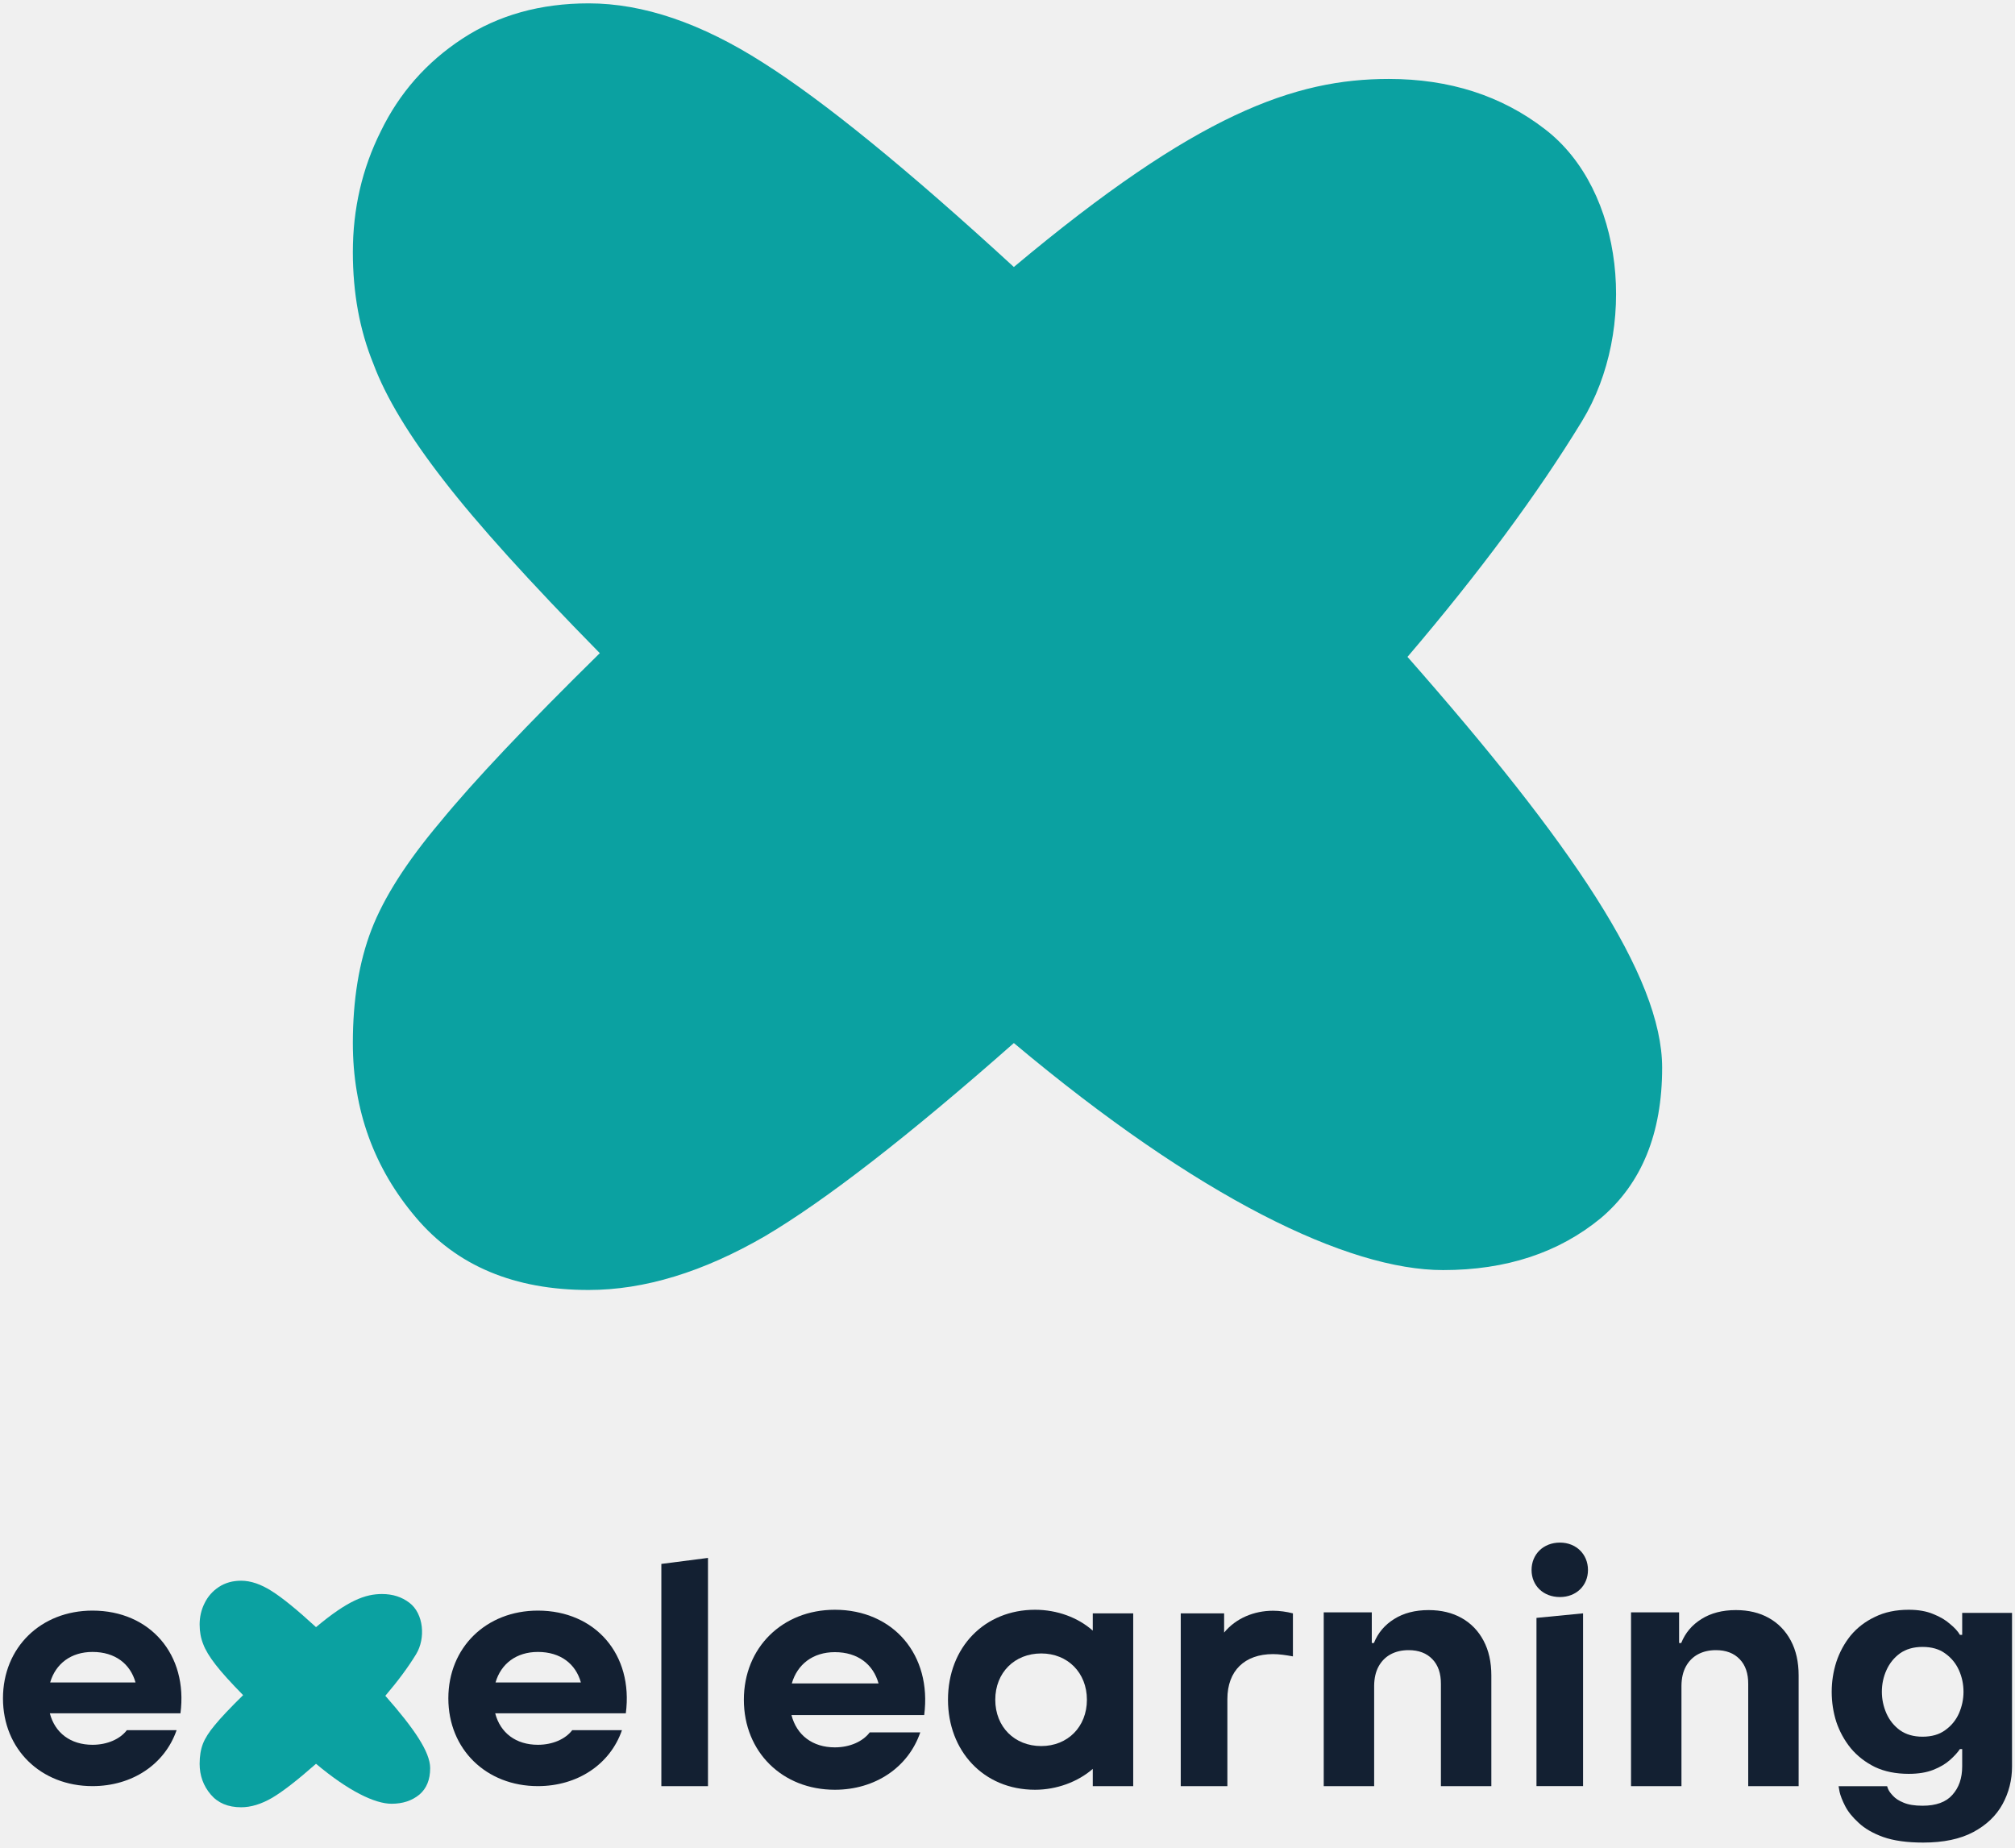
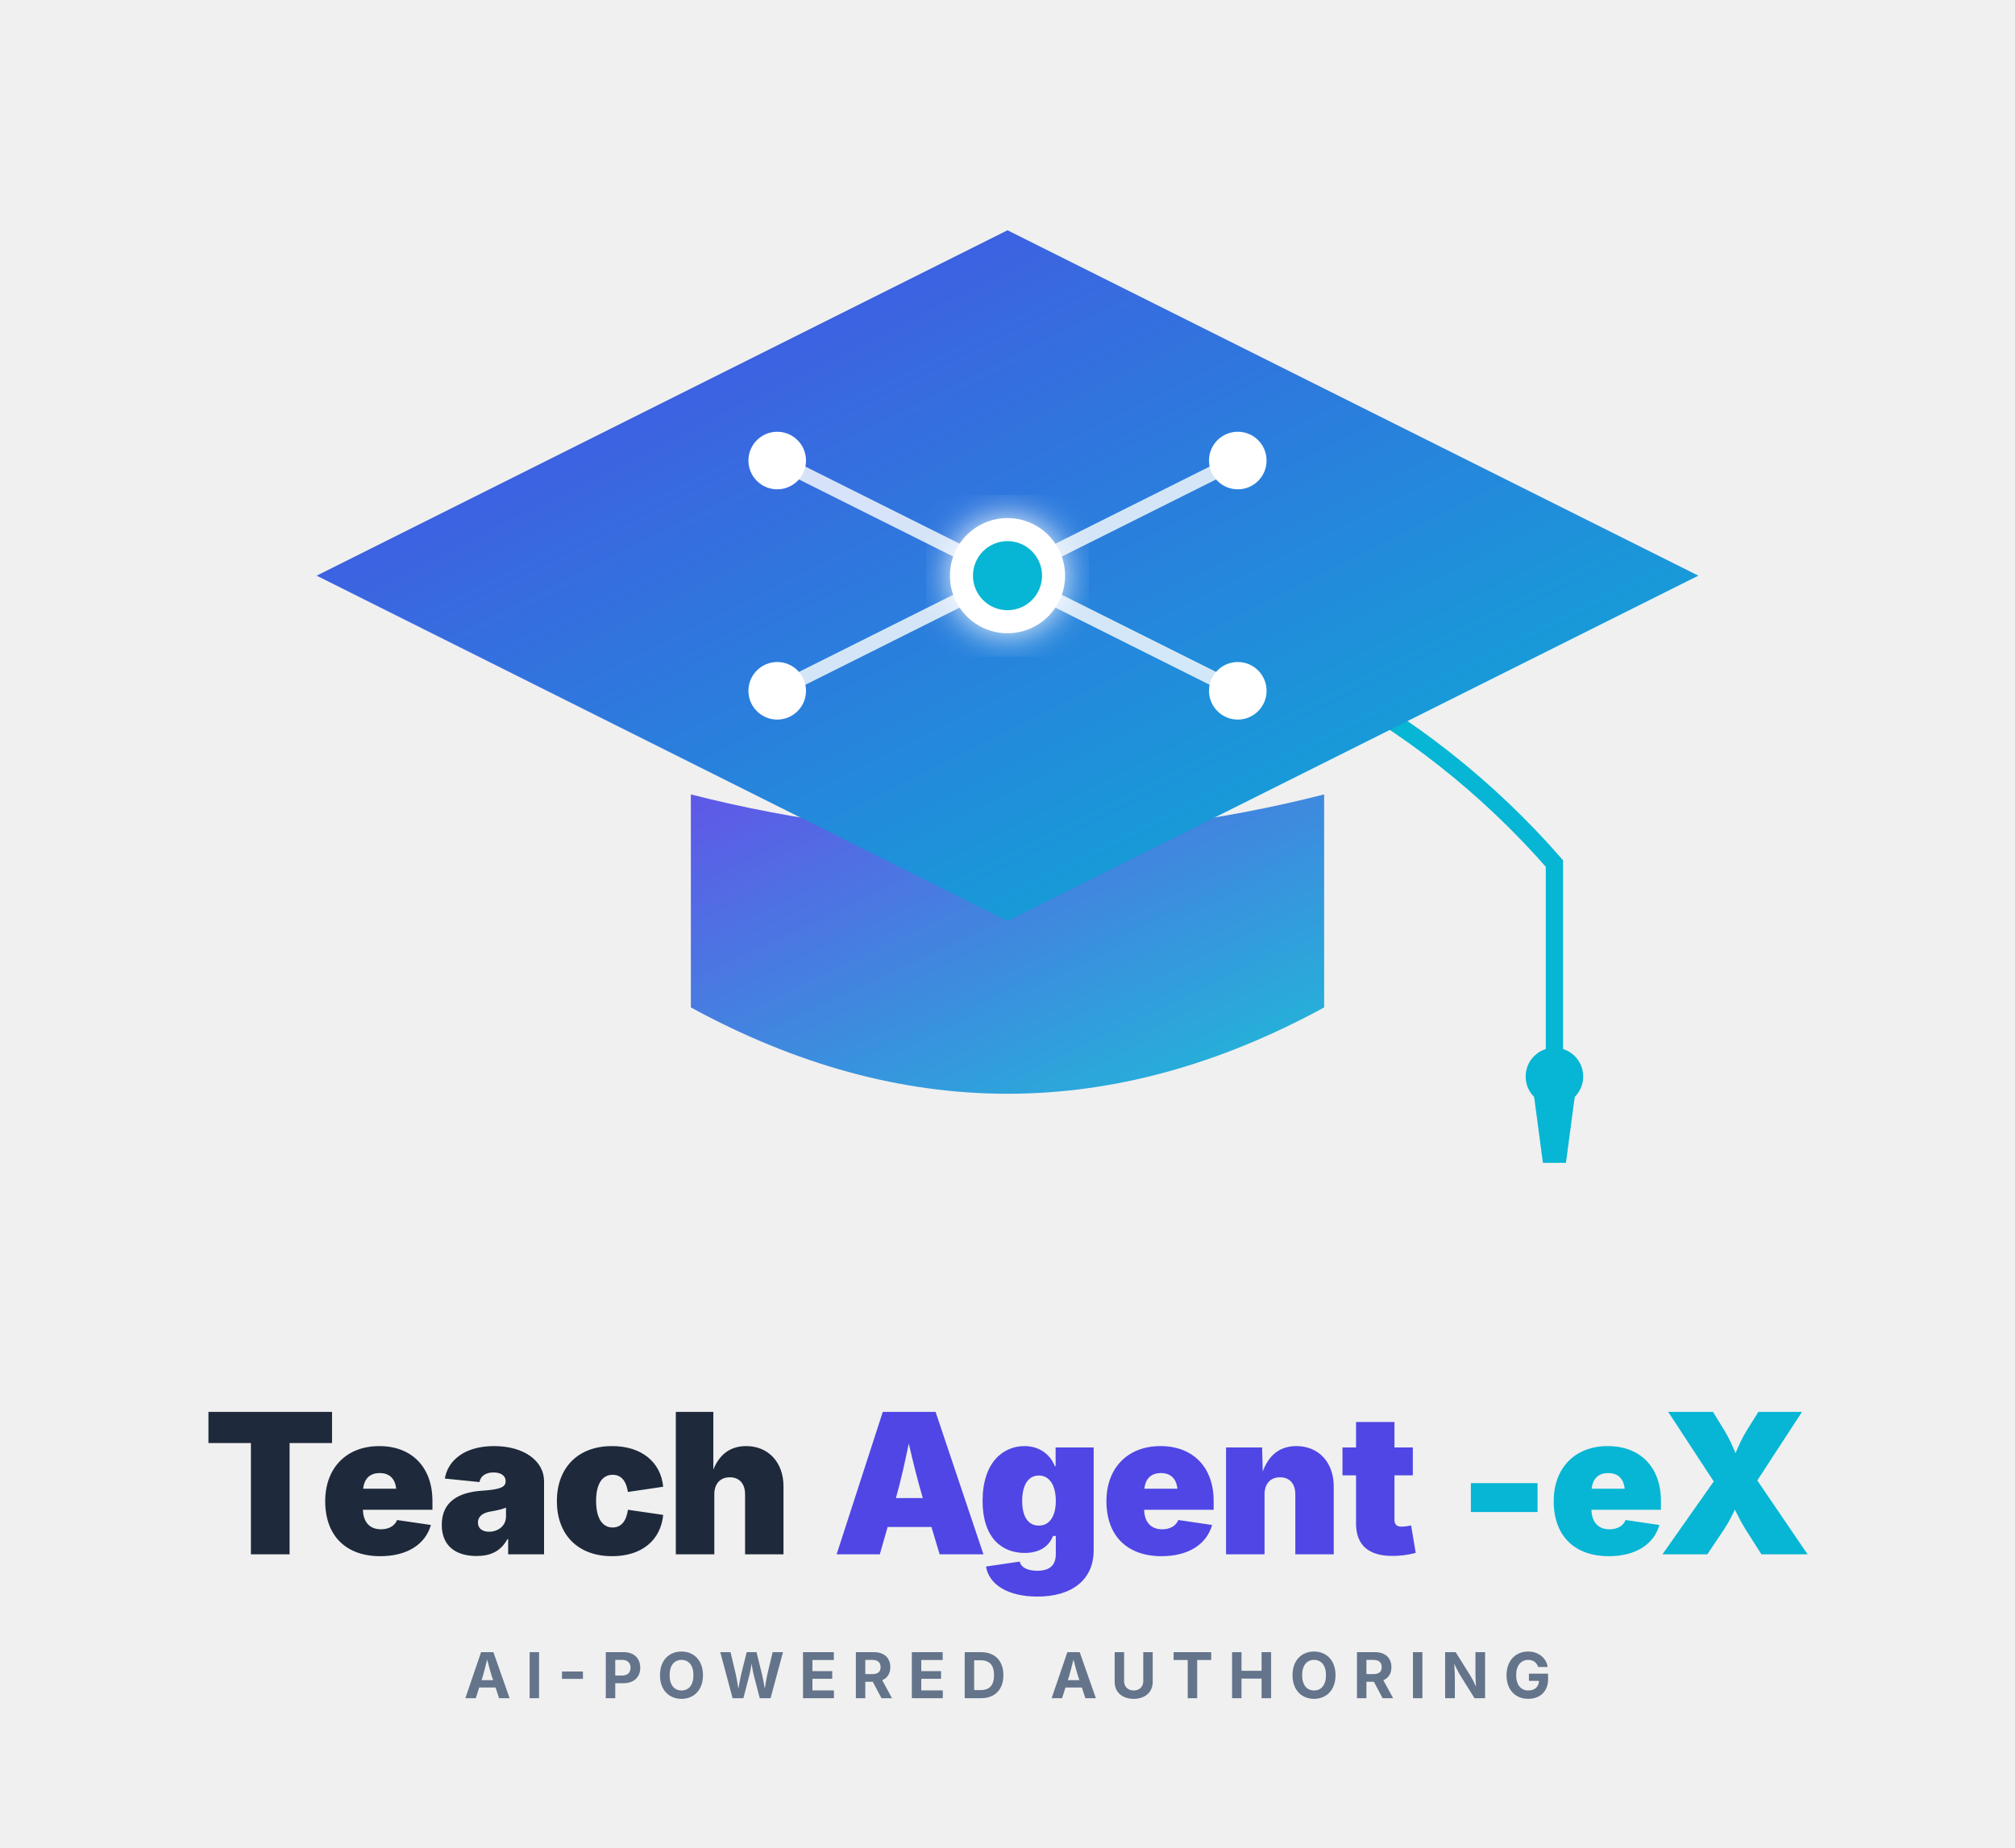
- <svg xmlns="http://www.w3.org/2000/svg" fill="none" height="321" viewBox="0 0 350 321" width="350">
-   <path d="m102.249.584c9.46 0 19.566 3.44 30.316 10.32 10.536 6.665 25.049 18.491 43.539 35.476 31.821-26.661 48.795-32.666 65.135-32.666 10.536 0 19.566 2.903 27.091 8.708 13.863 10.601 16.175 34.81 6.463 50.727-7.74 12.685-17.846 26.338-30.316 40.959 28.381 32.251 44.233 55.457 44.233 71.368 0 11.395-3.548 20.103-10.643 26.123-7.31 6.02-16.448 9.03-27.413 9.03-16.556 0-42.514-12.562-74.55-39.438-18.275 16.125-32.681 27.306-43.216 33.541-10.751 6.235-20.964 9.353-30.639 9.353-12.9 0-22.898-4.193-29.994-12.578-7.31-8.601-10.965-18.706-10.965-30.316 0-7.526 1.075-14.083 3.225-19.674 2.15-5.59 6.128-11.825 11.933-18.705 5.805-7.096 15.051-16.878 27.736-29.349-12.255-12.47-21.286-22.468-27.091-29.993-6.02-7.74-10.105-14.513-12.255-20.318-2.365-5.805-3.548-12.255-3.548-19.351 0-7.525 1.613-14.513 4.838-20.963 3.225-6.665 7.955-12.04 14.191-16.126 6.235-4.085 13.546-6.128 21.931-6.128z" fill="#0ba1a1" />
-   <path d="m93.429 310.271c-8.975 0-15.553-6.407-15.553-15.245 0-8.837 6.578-15.245 15.553-15.245 9.978 0 16.612 7.623 15.274 17.842h-22.688c.892 3.424 3.623 5.468 7.414 5.468 2.564 0 4.794-.994 5.965-2.541h8.64c-2.063 5.965-7.749 9.721-14.605 9.721zm-7.358-18.006h14.829c-.892-3.204-3.512-5.303-7.47-5.303-3.735 0-6.411 2.044-7.358 5.303z" fill="#132032" />
-   <path d="m41.888 274.59c1.666 0 3.445.606 5.338 1.817 1.855 1.174 4.41 3.256 7.666 6.247 5.603-4.694 8.592-5.752 11.469-5.752 1.855 0 3.445.511 4.77 1.533 2.441 1.867 2.848 6.13 1.138 8.932-1.363 2.234-3.142 4.638-5.338 7.212 4.997 5.679 7.788 9.765 7.788 12.567 0 2.006-.625 3.539-1.874 4.599-1.287 1.06-2.896 1.59-4.827 1.59-2.915 0-7.486-2.212-13.127-6.944-3.218 2.839-5.754 4.808-7.609 5.906-1.893 1.098-3.691 1.647-5.395 1.647-2.272 0-4.032-.738-5.281-2.215-1.287-1.514-1.931-3.294-1.931-5.338 0-1.325.189-2.48.568-3.464s1.079-2.082 2.101-3.294c1.022-1.249 2.65-2.972 4.884-5.167-2.158-2.196-3.748-3.956-4.77-5.282-1.06-1.362-1.779-2.555-2.158-3.577-.416-1.022-.625-2.158-.625-3.407 0-1.325.284-2.556.852-3.692.568-1.173 1.401-2.12 2.499-2.839s2.385-1.079 3.861-1.079z" fill="#0ba1a1" />
-   <g fill="#132032">
-     <path d="m16.07 310.271c-8.975 0-15.553-6.407-15.553-15.245 0-8.837 6.578-15.245 15.553-15.245 9.978 0 16.612 7.623 15.274 17.842h-22.688c.892 3.424 3.623 5.468 7.414 5.468 2.564 0 4.794-.994 5.965-2.541h8.64c-2.062 5.965-7.748 9.721-14.605 9.721zm-7.358-18.006h14.828c-.892-3.204-3.512-5.303-7.47-5.303-3.735 0-6.411 2.044-7.358 5.303z" />
-     <path d="m334.05 320.077c-2.809 0-5.125-.323-6.948-.968-1.784-.646-3.208-1.47-4.271-2.474-1.063-.968-1.841-1.936-2.335-2.904s-.816-1.793-.968-2.474c-.114-.645-.171-.968-.171-.968h8.429s.057.161.171.484c.151.359.436.753.854 1.183.417.466 1.025.861 1.822 1.183.835.359 1.937.538 3.303.538 2.354 0 4.082-.627 5.183-1.882 1.139-1.255 1.708-2.904 1.708-4.948v-3.011h-.398c-.38.573-.949 1.201-1.709 1.882-.759.681-1.727 1.255-2.904 1.721s-2.601.699-4.272.699c-2.24 0-4.195-.394-5.865-1.183-1.671-.825-3.076-1.918-4.215-3.281-1.101-1.362-1.936-2.886-2.506-4.571-.531-1.685-.797-3.424-.797-5.216 0-1.757.266-3.478.797-5.163.57-1.721 1.405-3.263 2.506-4.625 1.139-1.362 2.544-2.438 4.215-3.227 1.67-.824 3.625-1.237 5.865-1.237 1.671 0 3.095.251 4.272.753 1.177.466 2.145 1.04 2.904 1.721.797.646 1.367 1.273 1.709 1.882h.398v-3.818h8.657v26.674c0 2.367-.551 4.554-1.652 6.561-1.101 2.008-2.79 3.621-5.068 4.84s-5.183 1.829-8.714 1.829zm-.114-18.392c1.595 0 2.905-.377 3.93-1.13 1.063-.753 1.86-1.721 2.392-2.904.531-1.219.797-2.474.797-3.764 0-1.327-.266-2.582-.797-3.765-.532-1.183-1.329-2.151-2.392-2.904-1.025-.753-2.335-1.129-3.93-1.129-1.556 0-2.866.376-3.929 1.129-1.025.753-1.804 1.721-2.335 2.904-.532 1.183-.798 2.438-.798 3.765 0 1.29.266 2.545.798 3.764.531 1.183 1.31 2.151 2.335 2.904 1.063.753 2.373 1.13 3.929 1.13z" />
-     <path d="m292.065 292.823v17.455h-8.759v-30.193h8.348v5.327h.37c.699-1.756 1.871-3.145 3.516-4.167 1.644-1.036 3.639-1.553 5.983-1.553 2.193 0 4.105.458 5.736 1.376 1.631.917 2.899 2.227 3.804 3.931.904 1.691 1.357 3.709 1.357 6.054v19.225h-8.759v-17.731c.014-1.847-.48-3.289-1.48-4.324-1.001-1.049-2.379-1.573-4.133-1.573-1.179 0-2.221.243-3.125.728-.891.484-1.59 1.192-2.097 2.122-.494.918-.747 2.025-.761 3.323z" />
-     <path d="m266.028 272.725c0-2.719 2.04-4.758 4.928-4.758 2.832 0 4.871 2.039 4.871 4.758 0 2.718-2.039 4.701-4.871 4.701-2.888 0-4.928-1.983-4.928-4.701z" />
-     <path d="m238.687 292.823v17.455h-8.759v-30.193h8.348v5.327h.37c.699-1.756 1.871-3.145 3.515-4.167 1.645-1.036 3.64-1.553 5.984-1.553 2.193 0 4.105.458 5.736 1.376 1.631.917 2.899 2.227 3.804 3.931.904 1.691 1.357 3.709 1.357 6.054v19.225h-8.759v-17.731c.014-1.847-.48-3.289-1.48-4.324-1.001-1.049-2.379-1.573-4.133-1.573-1.179 0-2.221.243-3.125.728-.891.484-1.59 1.192-2.098 2.122-.493.918-.747 2.025-.76 3.323z" />
-     <path d="m205.092 310.278v-30.02h7.534v3.341c2.039-2.492 5.211-3.795 8.496-3.795 1.133 0 2.322.17 3.455.454v7.476c-1.246-.226-2.379-.396-3.455-.396-4.928 0-7.93 2.888-7.93 7.816v15.124z" />
-     <path d="m179.787 310.902c-9.006 0-15.124-6.797-15.124-15.633 0-9.176 6.401-15.634 15.124-15.634 3.851 0 7.476 1.36 10.025 3.625v-3.002h7.024v30.021h-7.024v-3.002c-2.605 2.265-6.287 3.625-10.025 3.625zm-6.911-15.633c0 4.701 3.342 8.043 7.987 8.043 4.588 0 7.93-3.342 7.93-8.043 0-4.702-3.342-8.044-7.93-8.044-4.645 0-7.987 3.342-7.987 8.044z" />
-     <path d="m145.011 310.902c-9.119 0-15.803-6.571-15.803-15.633 0-9.063 6.684-15.634 15.803-15.634 10.139 0 16.879 7.817 15.52 18.296h-23.054c.907 3.511 3.682 5.607 7.534 5.607 2.605 0 4.871-1.019 6.06-2.605h8.78c-2.096 6.117-7.873 9.969-14.84 9.969zm-7.477-18.466h15.067c-.906-3.285-3.569-5.437-7.59-5.437-3.795 0-6.514 2.096-7.477 5.437z" />
-     <path d="m122.975 310.278h-8.1v-38.607l8.1-1.042z" />
-     <path d="m274.974 310.272h-8.092v-29.226l8.092-.789z" />
+ <svg xmlns="http://www.w3.org/2000/svg" viewBox="0 0 350 321" width="350" height="321">
+   <defs>
+     <linearGradient id="emblem-grad" x1="0%" y1="0%" x2="100%" y2="100%">
+       <stop offset="0%" stop-color="#4f46e5" />
+       <stop offset="100%" stop-color="#06b6d4" />
+     </linearGradient>
+     <filter id="glow" x="-20%" y="-20%" width="140%" height="140%">
+       <feGaussianBlur stdDeviation="3" result="blur" />
+       <feComposite in="SourceGraphic" in2="blur" operator="over" />
+     </filter>
+   </defs>
+   <g transform="translate(0, 10)">
+     <path d="M 120,128 L 120,165 Q 175,195 230,165 L 230,128 Q 175,142 120,128 Z" fill="url(#emblem-grad)" opacity="0.9" />
+     <path d="M 175,90 Q 235,100 270,140 L 270,175" stroke="#06b6d4" stroke-width="3" fill="none" />
+     <circle cx="270" cy="177" r="5" fill="#06b6d4" />
+     <path d="M 266,177 L 274,177 L 272,192 L 268,192 Z" fill="#06b6d4" />
+     <path d="M 175,30 L 295,90 L 175,150 L 55,90 Z" fill="url(#emblem-grad)" />
+     <line x1="175" y1="90" x2="135" y2="70" stroke="#ffffff" stroke-width="2.5" opacity="0.8" />
+     <line x1="175" y1="90" x2="215" y2="70" stroke="#ffffff" stroke-width="2.5" opacity="0.8" />
+     <line x1="175" y1="90" x2="135" y2="110" stroke="#ffffff" stroke-width="2.5" opacity="0.8" />
+     <line x1="175" y1="90" x2="215" y2="110" stroke="#ffffff" stroke-width="2.5" opacity="0.8" />
+     <circle cx="175" cy="90" r="10" fill="#ffffff" filter="url(#glow)" />
+     <circle cx="175" cy="90" r="6" fill="#06b6d4" />
+     <circle cx="135" cy="70" r="5" fill="#ffffff" />
+     <circle cx="215" cy="70" r="5" fill="#ffffff" />
+     <circle cx="135" cy="110" r="5" fill="#ffffff" />
+     <circle cx="215" cy="110" r="5" fill="#ffffff" />
+   </g>
+   <g id="typography">
+     <text x="175" y="270" text-anchor="middle" font-family="system-ui, -apple-system, sans-serif" font-size="34" font-weight="900" letter-spacing="-0.5">
+       <tspan fill="#1e293b">Teach</tspan>
+       <tspan fill="#4f46e5">Agent</tspan>
+       <tspan fill="#06b6d4">-eX</tspan>
+     </text>
+     <text x="175" y="295" text-anchor="middle" font-family="system-ui, -apple-system, sans-serif" font-size="11" font-weight="700" fill="#64748b" letter-spacing="2.5">
+       AI-POWERED AUTHORING
+     </text>
  </g>
</svg>
